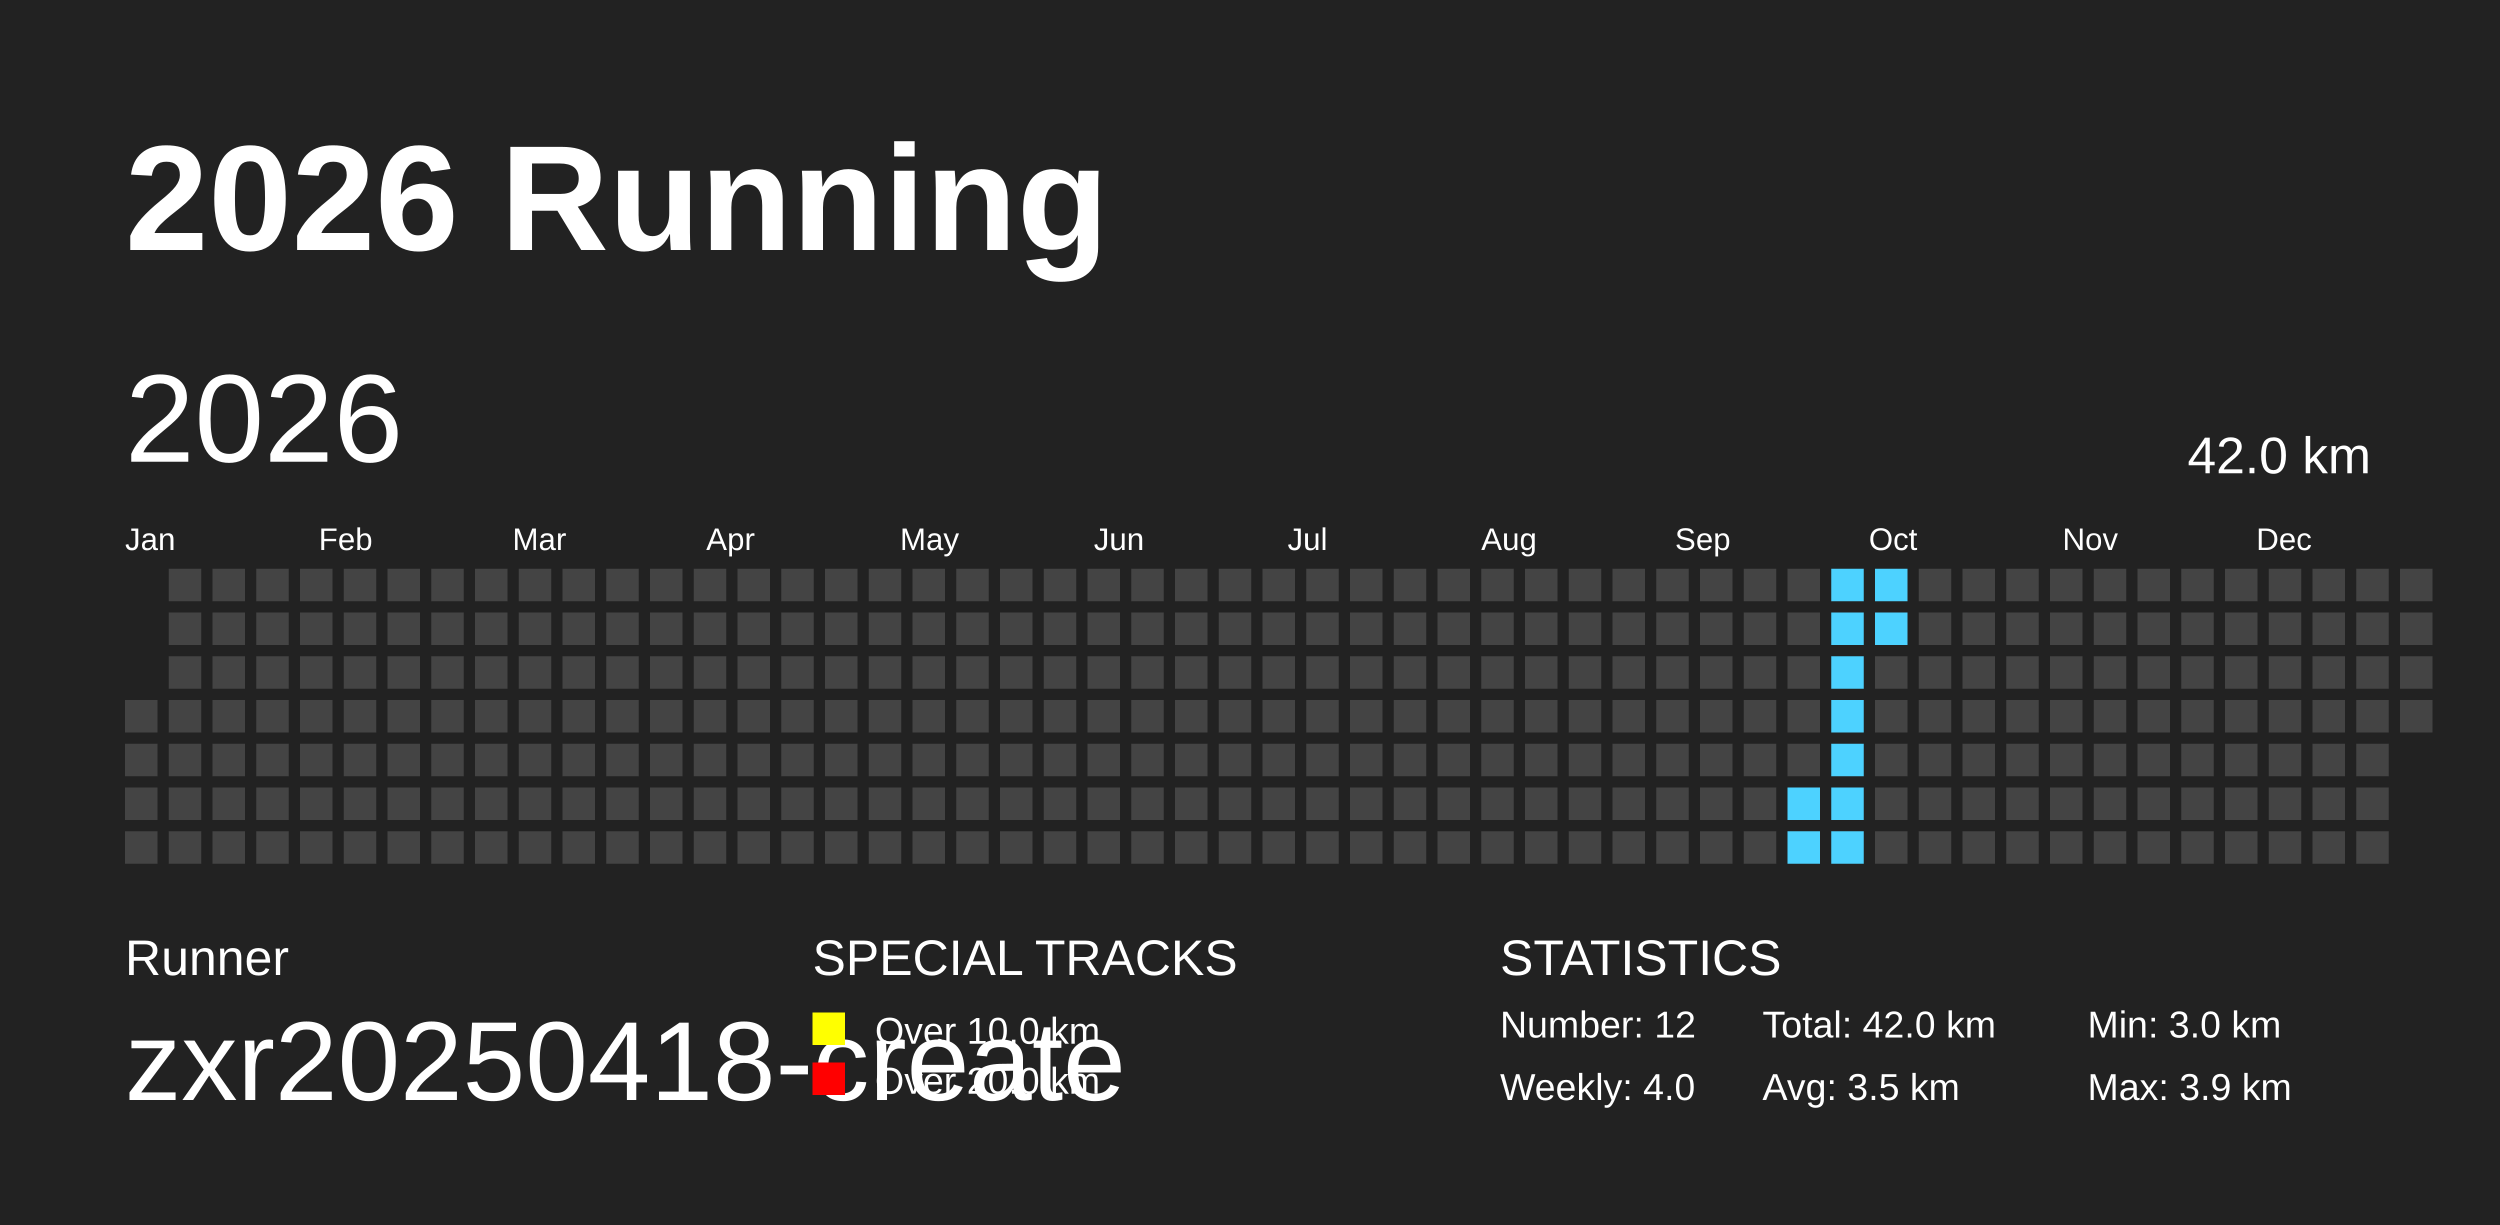
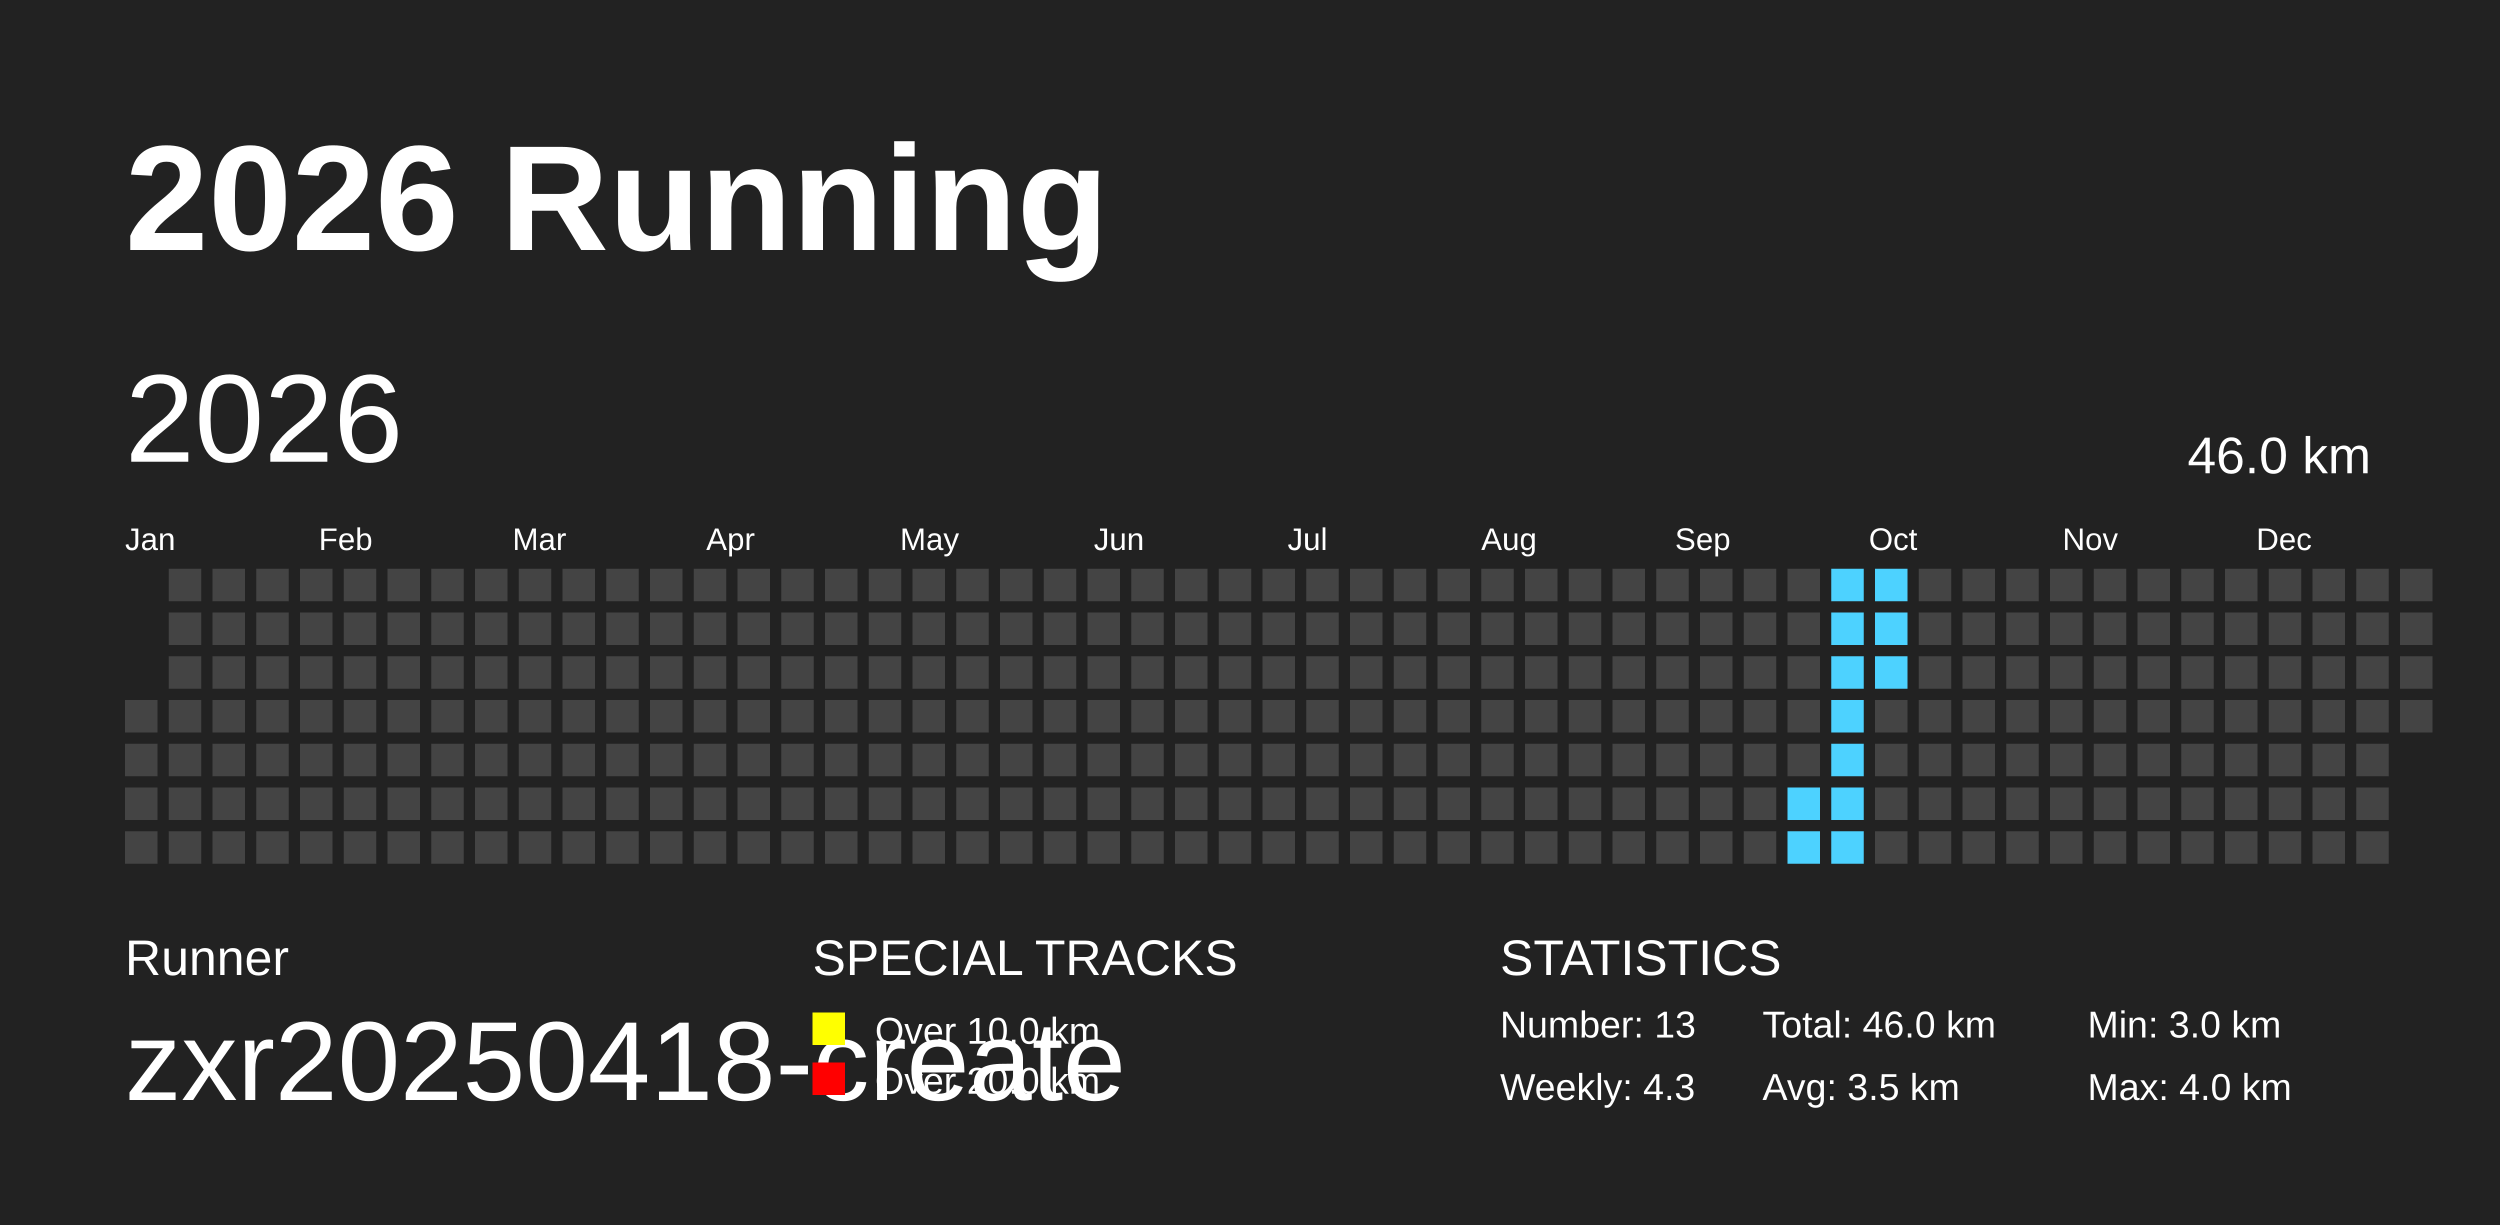
<svg xmlns="http://www.w3.org/2000/svg" baseProfile="full" height="98mm" version="1.1" viewBox="0,0,200,98" width="200mm">
  <defs>
    <pattern height="2" id="indoor-stripe" patternUnits="userSpaceOnUse" width="2">
      <line stroke="white" stroke-opacity="0.45" stroke-width="0.5" x1="0" x2="2" y1="2" y2="0" />
    </pattern>
  </defs>
  <rect fill="#222222" height="98" width="200" x="0" y="0" />
  <text fill="#FFFFFF" style="font-size:12px; font-family:Arial; font-weight:bold;" x="10" y="20">2026 Running</text>
  <text fill="#FFFFFF" style="font-size:4px; font-family:Arial" x="10" y="78">Runner</text>
  <text fill="#FFFFFF" style="font-size:9px; font-family:Arial" x="10" y="88">zxr20250418-create</text>
  <text fill="#FFFFFF" style="font-size:4px; font-family:Arial" x="65" y="78">SPECIAL TRACKS</text>
  <rect fill="yellow" height="2.6" width="2.6" x="65" y="81" />
  <text fill="#FFFFFF" style="font-size:3px; font-family:Arial" x="70" y="83.5">Over 10.0 km</text>
  <rect fill="red" height="2.6" width="2.6" x="65" y="85" />
  <text fill="#FFFFFF" style="font-size:3px; font-family:Arial" x="70" y="87.5">Over 20.0 km</text>
  <text fill="#FFFFFF" style="font-size:4px; font-family:Arial" x="120" y="78">STATISTICS</text>
-   <text fill="#FFFFFF" style="font-size:3px; font-family:Arial" x="120" y="83">Number: 12</text>
-   <text fill="#FFFFFF" style="font-size:3px; font-family:Arial" x="120" y="88">Weekly: 4.0</text>
-   <text fill="#FFFFFF" style="font-size:3px; font-family:Arial" x="141" y="83">Total: 42.0 km</text>
+   <text fill="#FFFFFF" style="font-size:3px; font-family:Arial" x="120" y="83">Number: 13</text>
+   <text fill="#FFFFFF" style="font-size:3px; font-family:Arial" x="120" y="88">Weekly: 4.3</text>
+   <text fill="#FFFFFF" style="font-size:3px; font-family:Arial" x="141" y="83">Total: 46.0 km</text>
  <text fill="#FFFFFF" style="font-size:3px; font-family:Arial" x="141" y="88">Avg: 3.5 km</text>
  <text fill="#FFFFFF" style="font-size:3px; font-family:Arial" x="167" y="83">Min: 3.0 km</text>
-   <text fill="#FFFFFF" style="font-size:3px; font-family:Arial" x="167" y="88">Max: 3.9 km</text>
+   <text fill="#FFFFFF" style="font-size:3px; font-family:Arial" x="167" y="88">Max: 4.0 km</text>
  <text dominant-baseline="hanging" fill="#FFFFFF" style="font-size:10.0px; font-family:Arial;" x="10" y="30">2026</text>
-   <text dominant-baseline="hanging" fill="#FFFFFF" style="font-size:4.125px; font-family:Arial;" x="175" y="35">42.0 km</text>
+   <text dominant-baseline="hanging" fill="#FFFFFF" style="font-size:4.125px; font-family:Arial;" x="175" y="35">46.0 km</text>
  <text fill="#FFFFFF" style="font-size:2.5px; font-family:Arial" x="10.0" y="44">Jan</text>
  <text fill="#FFFFFF" style="font-size:2.5px; font-family:Arial" x="25.5" y="44">Feb</text>
  <text fill="#FFFFFF" style="font-size:2.5px; font-family:Arial" x="41.0" y="44">Mar</text>
  <text fill="#FFFFFF" style="font-size:2.5px; font-family:Arial" x="56.5" y="44">Apr</text>
  <text fill="#FFFFFF" style="font-size:2.5px; font-family:Arial" x="72.0" y="44">May</text>
  <text fill="#FFFFFF" style="font-size:2.5px; font-family:Arial" x="87.5" y="44">Jun</text>
  <text fill="#FFFFFF" style="font-size:2.5px; font-family:Arial" x="103.0" y="44">Jul</text>
  <text fill="#FFFFFF" style="font-size:2.5px; font-family:Arial" x="118.5" y="44">Aug</text>
  <text fill="#FFFFFF" style="font-size:2.5px; font-family:Arial" x="134.0" y="44">Sep</text>
  <text fill="#FFFFFF" style="font-size:2.5px; font-family:Arial" x="149.5" y="44">Oct</text>
  <text fill="#FFFFFF" style="font-size:2.5px; font-family:Arial" x="165.0" y="44">Nov</text>
  <text fill="#FFFFFF" style="font-size:2.5px; font-family:Arial" x="180.5" y="44">Dec</text>
  <rect fill="#444444" height="2.6" width="2.6" x="10.0" y="56.0" />
  <rect fill="#444444" height="2.6" width="2.6" x="10.0" y="59.5" />
  <rect fill="#444444" height="2.6" width="2.6" x="10.0" y="63.0" />
  <rect fill="#444444" height="2.6" width="2.6" x="10.0" y="66.5" />
  <rect fill="#444444" height="2.6" width="2.6" x="13.5" y="45.5" />
  <rect fill="#444444" height="2.6" width="2.6" x="13.5" y="49.0" />
  <rect fill="#444444" height="2.6" width="2.6" x="13.5" y="52.5" />
  <rect fill="#444444" height="2.6" width="2.6" x="13.5" y="56.0" />
  <rect fill="#444444" height="2.6" width="2.6" x="13.5" y="59.5" />
  <rect fill="#444444" height="2.6" width="2.6" x="13.5" y="63.0" />
  <rect fill="#444444" height="2.6" width="2.6" x="13.5" y="66.5" />
  <rect fill="#444444" height="2.6" width="2.6" x="17.0" y="45.5" />
  <rect fill="#444444" height="2.6" width="2.6" x="17.0" y="49.0" />
  <rect fill="#444444" height="2.6" width="2.6" x="17.0" y="52.5" />
  <rect fill="#444444" height="2.6" width="2.6" x="17.0" y="56.0" />
  <rect fill="#444444" height="2.6" width="2.6" x="17.0" y="59.5" />
  <rect fill="#444444" height="2.6" width="2.6" x="17.0" y="63.0" />
  <rect fill="#444444" height="2.6" width="2.6" x="17.0" y="66.5" />
  <rect fill="#444444" height="2.6" width="2.6" x="20.5" y="45.5" />
  <rect fill="#444444" height="2.6" width="2.6" x="20.5" y="49.0" />
  <rect fill="#444444" height="2.6" width="2.6" x="20.5" y="52.5" />
  <rect fill="#444444" height="2.6" width="2.6" x="20.5" y="56.0" />
  <rect fill="#444444" height="2.6" width="2.6" x="20.5" y="59.5" />
  <rect fill="#444444" height="2.6" width="2.6" x="20.5" y="63.0" />
  <rect fill="#444444" height="2.6" width="2.6" x="20.5" y="66.5" />
  <rect fill="#444444" height="2.6" width="2.6" x="24.0" y="45.5" />
  <rect fill="#444444" height="2.6" width="2.6" x="24.0" y="49.0" />
  <rect fill="#444444" height="2.6" width="2.6" x="24.0" y="52.5" />
  <rect fill="#444444" height="2.6" width="2.6" x="24.0" y="56.0" />
  <rect fill="#444444" height="2.6" width="2.6" x="24.0" y="59.5" />
  <rect fill="#444444" height="2.6" width="2.6" x="24.0" y="63.0" />
  <rect fill="#444444" height="2.6" width="2.6" x="24.0" y="66.5" />
  <rect fill="#444444" height="2.6" width="2.6" x="27.5" y="45.5" />
  <rect fill="#444444" height="2.6" width="2.6" x="27.5" y="49.0" />
  <rect fill="#444444" height="2.6" width="2.6" x="27.5" y="52.5" />
  <rect fill="#444444" height="2.6" width="2.6" x="27.5" y="56.0" />
  <rect fill="#444444" height="2.6" width="2.6" x="27.5" y="59.5" />
  <rect fill="#444444" height="2.6" width="2.6" x="27.5" y="63.0" />
  <rect fill="#444444" height="2.6" width="2.6" x="27.5" y="66.5" />
  <rect fill="#444444" height="2.6" width="2.6" x="31.0" y="45.5" />
  <rect fill="#444444" height="2.6" width="2.6" x="31.0" y="49.0" />
  <rect fill="#444444" height="2.6" width="2.6" x="31.0" y="52.5" />
  <rect fill="#444444" height="2.6" width="2.6" x="31.0" y="56.0" />
  <rect fill="#444444" height="2.6" width="2.6" x="31.0" y="59.5" />
  <rect fill="#444444" height="2.6" width="2.6" x="31.0" y="63.0" />
  <rect fill="#444444" height="2.6" width="2.6" x="31.0" y="66.5" />
  <rect fill="#444444" height="2.6" width="2.6" x="34.5" y="45.5" />
  <rect fill="#444444" height="2.6" width="2.6" x="34.5" y="49.0" />
  <rect fill="#444444" height="2.6" width="2.6" x="34.5" y="52.5" />
  <rect fill="#444444" height="2.6" width="2.6" x="34.5" y="56.0" />
  <rect fill="#444444" height="2.6" width="2.6" x="34.5" y="59.5" />
  <rect fill="#444444" height="2.6" width="2.6" x="34.5" y="63.0" />
  <rect fill="#444444" height="2.6" width="2.6" x="34.5" y="66.5" />
  <rect fill="#444444" height="2.6" width="2.6" x="38.0" y="45.5" />
  <rect fill="#444444" height="2.6" width="2.6" x="38.0" y="49.0" />
  <rect fill="#444444" height="2.6" width="2.6" x="38.0" y="52.5" />
  <rect fill="#444444" height="2.6" width="2.6" x="38.0" y="56.0" />
  <rect fill="#444444" height="2.6" width="2.6" x="38.0" y="59.5" />
  <rect fill="#444444" height="2.6" width="2.6" x="38.0" y="63.0" />
  <rect fill="#444444" height="2.6" width="2.6" x="38.0" y="66.5" />
  <rect fill="#444444" height="2.6" width="2.6" x="41.5" y="45.5" />
  <rect fill="#444444" height="2.6" width="2.6" x="41.5" y="49.0" />
  <rect fill="#444444" height="2.6" width="2.6" x="41.5" y="52.5" />
  <rect fill="#444444" height="2.6" width="2.6" x="41.5" y="56.0" />
  <rect fill="#444444" height="2.6" width="2.6" x="41.5" y="59.5" />
  <rect fill="#444444" height="2.6" width="2.6" x="41.5" y="63.0" />
  <rect fill="#444444" height="2.6" width="2.6" x="41.5" y="66.5" />
  <rect fill="#444444" height="2.6" width="2.6" x="45.0" y="45.5" />
  <rect fill="#444444" height="2.6" width="2.6" x="45.0" y="49.0" />
  <rect fill="#444444" height="2.6" width="2.6" x="45.0" y="52.5" />
  <rect fill="#444444" height="2.6" width="2.6" x="45.0" y="56.0" />
  <rect fill="#444444" height="2.6" width="2.6" x="45.0" y="59.5" />
  <rect fill="#444444" height="2.6" width="2.6" x="45.0" y="63.0" />
  <rect fill="#444444" height="2.6" width="2.6" x="45.0" y="66.5" />
  <rect fill="#444444" height="2.6" width="2.6" x="48.5" y="45.5" />
  <rect fill="#444444" height="2.6" width="2.6" x="48.5" y="49.0" />
  <rect fill="#444444" height="2.6" width="2.6" x="48.5" y="52.5" />
  <rect fill="#444444" height="2.6" width="2.6" x="48.5" y="56.0" />
  <rect fill="#444444" height="2.6" width="2.6" x="48.5" y="59.5" />
  <rect fill="#444444" height="2.6" width="2.6" x="48.5" y="63.0" />
  <rect fill="#444444" height="2.6" width="2.6" x="48.5" y="66.5" />
  <rect fill="#444444" height="2.6" width="2.6" x="52.0" y="45.5" />
  <rect fill="#444444" height="2.6" width="2.6" x="52.0" y="49.0" />
  <rect fill="#444444" height="2.6" width="2.6" x="52.0" y="52.5" />
  <rect fill="#444444" height="2.6" width="2.6" x="52.0" y="56.0" />
  <rect fill="#444444" height="2.6" width="2.6" x="52.0" y="59.5" />
  <rect fill="#444444" height="2.6" width="2.6" x="52.0" y="63.0" />
  <rect fill="#444444" height="2.6" width="2.6" x="52.0" y="66.5" />
  <rect fill="#444444" height="2.6" width="2.6" x="55.5" y="45.5" />
  <rect fill="#444444" height="2.6" width="2.6" x="55.5" y="49.0" />
  <rect fill="#444444" height="2.6" width="2.6" x="55.5" y="52.5" />
  <rect fill="#444444" height="2.6" width="2.6" x="55.5" y="56.0" />
  <rect fill="#444444" height="2.6" width="2.6" x="55.5" y="59.5" />
  <rect fill="#444444" height="2.6" width="2.6" x="55.5" y="63.0" />
  <rect fill="#444444" height="2.6" width="2.6" x="55.5" y="66.5" />
  <rect fill="#444444" height="2.6" width="2.6" x="59.0" y="45.5" />
  <rect fill="#444444" height="2.6" width="2.6" x="59.0" y="49.0" />
  <rect fill="#444444" height="2.6" width="2.6" x="59.0" y="52.5" />
  <rect fill="#444444" height="2.6" width="2.6" x="59.0" y="56.0" />
  <rect fill="#444444" height="2.6" width="2.6" x="59.0" y="59.5" />
  <rect fill="#444444" height="2.6" width="2.6" x="59.0" y="63.0" />
  <rect fill="#444444" height="2.6" width="2.6" x="59.0" y="66.5" />
  <rect fill="#444444" height="2.6" width="2.6" x="62.5" y="45.5" />
  <rect fill="#444444" height="2.6" width="2.6" x="62.5" y="49.0" />
  <rect fill="#444444" height="2.6" width="2.6" x="62.5" y="52.5" />
  <rect fill="#444444" height="2.6" width="2.6" x="62.5" y="56.0" />
  <rect fill="#444444" height="2.6" width="2.6" x="62.5" y="59.5" />
  <rect fill="#444444" height="2.6" width="2.6" x="62.5" y="63.0" />
  <rect fill="#444444" height="2.6" width="2.6" x="62.5" y="66.5" />
  <rect fill="#444444" height="2.6" width="2.6" x="66.0" y="45.5" />
  <rect fill="#444444" height="2.6" width="2.6" x="66.0" y="49.0" />
  <rect fill="#444444" height="2.6" width="2.6" x="66.0" y="52.5" />
  <rect fill="#444444" height="2.6" width="2.6" x="66.0" y="56.0" />
  <rect fill="#444444" height="2.6" width="2.6" x="66.0" y="59.5" />
  <rect fill="#444444" height="2.6" width="2.6" x="66.0" y="63.0" />
  <rect fill="#444444" height="2.6" width="2.6" x="66.0" y="66.5" />
  <rect fill="#444444" height="2.6" width="2.6" x="69.5" y="45.5" />
  <rect fill="#444444" height="2.6" width="2.6" x="69.5" y="49.0" />
  <rect fill="#444444" height="2.6" width="2.6" x="69.5" y="52.5" />
  <rect fill="#444444" height="2.6" width="2.6" x="69.5" y="56.0" />
  <rect fill="#444444" height="2.6" width="2.6" x="69.5" y="59.5" />
  <rect fill="#444444" height="2.6" width="2.6" x="69.5" y="63.0" />
  <rect fill="#444444" height="2.6" width="2.6" x="69.5" y="66.5" />
  <rect fill="#444444" height="2.6" width="2.6" x="73.0" y="45.5" />
  <rect fill="#444444" height="2.6" width="2.6" x="73.0" y="49.0" />
  <rect fill="#444444" height="2.6" width="2.6" x="73.0" y="52.5" />
  <rect fill="#444444" height="2.6" width="2.6" x="73.0" y="56.0" />
  <rect fill="#444444" height="2.6" width="2.6" x="73.0" y="59.5" />
  <rect fill="#444444" height="2.6" width="2.6" x="73.0" y="63.0" />
  <rect fill="#444444" height="2.6" width="2.6" x="73.0" y="66.5" />
  <rect fill="#444444" height="2.6" width="2.6" x="76.5" y="45.5" />
  <rect fill="#444444" height="2.6" width="2.6" x="76.5" y="49.0" />
  <rect fill="#444444" height="2.6" width="2.6" x="76.5" y="52.5" />
  <rect fill="#444444" height="2.6" width="2.6" x="76.5" y="56.0" />
  <rect fill="#444444" height="2.6" width="2.6" x="76.5" y="59.5" />
  <rect fill="#444444" height="2.6" width="2.6" x="76.5" y="63.0" />
  <rect fill="#444444" height="2.6" width="2.6" x="76.5" y="66.5" />
  <rect fill="#444444" height="2.6" width="2.6" x="80.0" y="45.5" />
  <rect fill="#444444" height="2.6" width="2.6" x="80.0" y="49.0" />
  <rect fill="#444444" height="2.6" width="2.6" x="80.0" y="52.5" />
  <rect fill="#444444" height="2.6" width="2.6" x="80.0" y="56.0" />
  <rect fill="#444444" height="2.6" width="2.6" x="80.0" y="59.5" />
  <rect fill="#444444" height="2.6" width="2.6" x="80.0" y="63.0" />
  <rect fill="#444444" height="2.6" width="2.6" x="80.0" y="66.5" />
  <rect fill="#444444" height="2.6" width="2.6" x="83.5" y="45.5" />
  <rect fill="#444444" height="2.6" width="2.6" x="83.5" y="49.0" />
  <rect fill="#444444" height="2.6" width="2.6" x="83.5" y="52.5" />
  <rect fill="#444444" height="2.6" width="2.6" x="83.5" y="56.0" />
  <rect fill="#444444" height="2.6" width="2.6" x="83.5" y="59.5" />
  <rect fill="#444444" height="2.6" width="2.6" x="83.5" y="63.0" />
  <rect fill="#444444" height="2.6" width="2.6" x="83.5" y="66.5" />
  <rect fill="#444444" height="2.6" width="2.6" x="87.0" y="45.5" />
  <rect fill="#444444" height="2.6" width="2.6" x="87.0" y="49.0" />
  <rect fill="#444444" height="2.6" width="2.6" x="87.0" y="52.5" />
  <rect fill="#444444" height="2.6" width="2.6" x="87.0" y="56.0" />
  <rect fill="#444444" height="2.6" width="2.6" x="87.0" y="59.5" />
  <rect fill="#444444" height="2.6" width="2.6" x="87.0" y="63.0" />
  <rect fill="#444444" height="2.6" width="2.6" x="87.0" y="66.5" />
  <rect fill="#444444" height="2.6" width="2.6" x="90.5" y="45.5" />
  <rect fill="#444444" height="2.6" width="2.6" x="90.5" y="49.0" />
  <rect fill="#444444" height="2.6" width="2.6" x="90.5" y="52.5" />
  <rect fill="#444444" height="2.6" width="2.6" x="90.5" y="56.0" />
  <rect fill="#444444" height="2.6" width="2.6" x="90.5" y="59.5" />
  <rect fill="#444444" height="2.6" width="2.6" x="90.5" y="63.0" />
  <rect fill="#444444" height="2.6" width="2.6" x="90.5" y="66.5" />
  <rect fill="#444444" height="2.6" width="2.6" x="94.0" y="45.5" />
  <rect fill="#444444" height="2.6" width="2.6" x="94.0" y="49.0" />
  <rect fill="#444444" height="2.6" width="2.6" x="94.0" y="52.5" />
  <rect fill="#444444" height="2.6" width="2.6" x="94.0" y="56.0" />
  <rect fill="#444444" height="2.6" width="2.6" x="94.0" y="59.5" />
  <rect fill="#444444" height="2.6" width="2.6" x="94.0" y="63.0" />
  <rect fill="#444444" height="2.6" width="2.6" x="94.0" y="66.5" />
  <rect fill="#444444" height="2.6" width="2.6" x="97.5" y="45.5" />
  <rect fill="#444444" height="2.6" width="2.6" x="97.5" y="49.0" />
  <rect fill="#444444" height="2.6" width="2.6" x="97.5" y="52.5" />
  <rect fill="#444444" height="2.6" width="2.6" x="97.5" y="56.0" />
  <rect fill="#444444" height="2.6" width="2.6" x="97.5" y="59.5" />
  <rect fill="#444444" height="2.6" width="2.6" x="97.5" y="63.0" />
  <rect fill="#444444" height="2.6" width="2.6" x="97.5" y="66.5" />
  <rect fill="#444444" height="2.6" width="2.6" x="101.0" y="45.5" />
  <rect fill="#444444" height="2.6" width="2.6" x="101.0" y="49.0" />
  <rect fill="#444444" height="2.6" width="2.6" x="101.0" y="52.5" />
  <rect fill="#444444" height="2.6" width="2.6" x="101.0" y="56.0" />
  <rect fill="#444444" height="2.6" width="2.6" x="101.0" y="59.5" />
  <rect fill="#444444" height="2.6" width="2.6" x="101.0" y="63.0" />
  <rect fill="#444444" height="2.6" width="2.6" x="101.0" y="66.5" />
  <rect fill="#444444" height="2.6" width="2.6" x="104.5" y="45.5" />
  <rect fill="#444444" height="2.6" width="2.6" x="104.5" y="49.0" />
  <rect fill="#444444" height="2.6" width="2.6" x="104.5" y="52.5" />
  <rect fill="#444444" height="2.6" width="2.6" x="104.5" y="56.0" />
  <rect fill="#444444" height="2.6" width="2.6" x="104.5" y="59.5" />
  <rect fill="#444444" height="2.6" width="2.6" x="104.5" y="63.0" />
  <rect fill="#444444" height="2.6" width="2.6" x="104.5" y="66.5" />
  <rect fill="#444444" height="2.6" width="2.6" x="108.0" y="45.5" />
  <rect fill="#444444" height="2.6" width="2.6" x="108.0" y="49.0" />
  <rect fill="#444444" height="2.6" width="2.6" x="108.0" y="52.5" />
  <rect fill="#444444" height="2.6" width="2.6" x="108.0" y="56.0" />
  <rect fill="#444444" height="2.6" width="2.6" x="108.0" y="59.5" />
  <rect fill="#444444" height="2.6" width="2.6" x="108.0" y="63.0" />
  <rect fill="#444444" height="2.6" width="2.6" x="108.0" y="66.5" />
  <rect fill="#444444" height="2.6" width="2.6" x="111.5" y="45.5" />
  <rect fill="#444444" height="2.6" width="2.6" x="111.5" y="49.0" />
  <rect fill="#444444" height="2.6" width="2.6" x="111.5" y="52.5" />
  <rect fill="#444444" height="2.6" width="2.6" x="111.5" y="56.0" />
  <rect fill="#444444" height="2.6" width="2.6" x="111.5" y="59.5" />
  <rect fill="#444444" height="2.6" width="2.6" x="111.5" y="63.0" />
  <rect fill="#444444" height="2.6" width="2.6" x="111.5" y="66.5" />
  <rect fill="#444444" height="2.6" width="2.6" x="115.0" y="45.5" />
  <rect fill="#444444" height="2.6" width="2.6" x="115.0" y="49.0" />
  <rect fill="#444444" height="2.6" width="2.6" x="115.0" y="52.5" />
  <rect fill="#444444" height="2.6" width="2.6" x="115.0" y="56.0" />
  <rect fill="#444444" height="2.6" width="2.6" x="115.0" y="59.5" />
  <rect fill="#444444" height="2.6" width="2.6" x="115.0" y="63.0" />
  <rect fill="#444444" height="2.6" width="2.6" x="115.0" y="66.5" />
  <rect fill="#444444" height="2.6" width="2.6" x="118.5" y="45.5" />
  <rect fill="#444444" height="2.6" width="2.6" x="118.5" y="49.0" />
  <rect fill="#444444" height="2.6" width="2.6" x="118.5" y="52.5" />
  <rect fill="#444444" height="2.6" width="2.6" x="118.5" y="56.0" />
  <rect fill="#444444" height="2.6" width="2.6" x="118.5" y="59.5" />
  <rect fill="#444444" height="2.6" width="2.6" x="118.5" y="63.0" />
  <rect fill="#444444" height="2.6" width="2.6" x="118.5" y="66.5" />
  <rect fill="#444444" height="2.6" width="2.6" x="122.0" y="45.5" />
  <rect fill="#444444" height="2.6" width="2.6" x="122.0" y="49.0" />
  <rect fill="#444444" height="2.6" width="2.6" x="122.0" y="52.5" />
  <rect fill="#444444" height="2.6" width="2.6" x="122.0" y="56.0" />
  <rect fill="#444444" height="2.6" width="2.6" x="122.0" y="59.5" />
  <rect fill="#444444" height="2.6" width="2.6" x="122.0" y="63.0" />
  <rect fill="#444444" height="2.6" width="2.6" x="122.0" y="66.5" />
  <rect fill="#444444" height="2.6" width="2.6" x="125.5" y="45.5" />
  <rect fill="#444444" height="2.6" width="2.6" x="125.5" y="49.0" />
  <rect fill="#444444" height="2.6" width="2.6" x="125.5" y="52.5" />
  <rect fill="#444444" height="2.6" width="2.6" x="125.5" y="56.0" />
  <rect fill="#444444" height="2.6" width="2.6" x="125.5" y="59.5" />
  <rect fill="#444444" height="2.6" width="2.6" x="125.5" y="63.0" />
  <rect fill="#444444" height="2.6" width="2.6" x="125.5" y="66.5" />
  <rect fill="#444444" height="2.6" width="2.6" x="129.0" y="45.5" />
  <rect fill="#444444" height="2.6" width="2.6" x="129.0" y="49.0" />
  <rect fill="#444444" height="2.6" width="2.6" x="129.0" y="52.5" />
  <rect fill="#444444" height="2.6" width="2.6" x="129.0" y="56.0" />
  <rect fill="#444444" height="2.6" width="2.6" x="129.0" y="59.5" />
  <rect fill="#444444" height="2.6" width="2.6" x="129.0" y="63.0" />
  <rect fill="#444444" height="2.6" width="2.6" x="129.0" y="66.5" />
  <rect fill="#444444" height="2.6" width="2.6" x="132.5" y="45.5" />
  <rect fill="#444444" height="2.6" width="2.6" x="132.5" y="49.0" />
  <rect fill="#444444" height="2.6" width="2.6" x="132.5" y="52.5" />
  <rect fill="#444444" height="2.6" width="2.6" x="132.5" y="56.0" />
  <rect fill="#444444" height="2.6" width="2.6" x="132.5" y="59.5" />
  <rect fill="#444444" height="2.6" width="2.6" x="132.5" y="63.0" />
  <rect fill="#444444" height="2.6" width="2.6" x="132.5" y="66.5" />
  <rect fill="#444444" height="2.6" width="2.6" x="136.0" y="45.5" />
  <rect fill="#444444" height="2.6" width="2.6" x="136.0" y="49.0" />
  <rect fill="#444444" height="2.6" width="2.6" x="136.0" y="52.5" />
  <rect fill="#444444" height="2.6" width="2.6" x="136.0" y="56.0" />
  <rect fill="#444444" height="2.6" width="2.6" x="136.0" y="59.5" />
  <rect fill="#444444" height="2.6" width="2.6" x="136.0" y="63.0" />
  <rect fill="#444444" height="2.6" width="2.6" x="136.0" y="66.5" />
  <rect fill="#444444" height="2.6" width="2.6" x="139.5" y="45.5" />
  <rect fill="#444444" height="2.6" width="2.6" x="139.5" y="49.0" />
  <rect fill="#444444" height="2.6" width="2.6" x="139.5" y="52.5" />
  <rect fill="#444444" height="2.6" width="2.6" x="139.5" y="56.0" />
  <rect fill="#444444" height="2.6" width="2.6" x="139.5" y="59.5" />
  <rect fill="#444444" height="2.6" width="2.6" x="139.5" y="63.0" />
  <rect fill="#444444" height="2.6" width="2.6" x="139.5" y="66.5" />
  <rect fill="#444444" height="2.6" width="2.6" x="143.0" y="45.5" />
  <rect fill="#444444" height="2.6" width="2.6" x="143.0" y="49.0" />
  <rect fill="#444444" height="2.6" width="2.6" x="143.0" y="52.5" />
  <rect fill="#444444" height="2.6" width="2.6" x="143.0" y="56.0" />
  <rect fill="#444444" height="2.6" width="2.6" x="143.0" y="59.5" />
  <rect fill="#4DD2FF" height="2.6" width="2.6" x="143.0" y="63.0" />
  <rect fill="#4DD2FF" height="2.6" width="2.6" x="143.0" y="66.5" />
  <rect fill="#4DD2FF" height="2.6" width="2.6" x="146.5" y="45.5" />
  <rect fill="#4DD2FF" height="2.6" width="2.6" x="146.5" y="49.0" />
  <rect fill="#4DD2FF" height="2.6" width="2.6" x="146.5" y="52.5" />
  <rect fill="#4DD2FF" height="2.6" width="2.6" x="146.5" y="56.0" />
  <rect fill="#4DD2FF" height="2.6" width="2.6" x="146.5" y="59.5" />
  <rect fill="#4DD2FF" height="2.6" width="2.6" x="146.5" y="63.0" />
  <rect fill="#4DD2FF" height="2.6" width="2.6" x="146.5" y="66.5" />
  <rect fill="#4DD2FF" height="2.6" width="2.6" x="150.0" y="45.5" />
  <rect fill="#4DD2FF" height="2.6" width="2.6" x="150.0" y="49.0" />
-   <rect fill="#444444" height="2.6" width="2.6" x="150.0" y="52.5" />
+   <rect fill="#4DD2FF" height="2.6" width="2.6" x="150.0" y="52.5" />
  <rect fill="#444444" height="2.6" width="2.6" x="150.0" y="56.0" />
  <rect fill="#444444" height="2.6" width="2.6" x="150.0" y="59.5" />
  <rect fill="#444444" height="2.6" width="2.6" x="150.0" y="63.0" />
  <rect fill="#444444" height="2.6" width="2.6" x="150.0" y="66.5" />
  <rect fill="#444444" height="2.6" width="2.6" x="153.5" y="45.5" />
  <rect fill="#444444" height="2.6" width="2.6" x="153.5" y="49.0" />
  <rect fill="#444444" height="2.6" width="2.6" x="153.5" y="52.5" />
  <rect fill="#444444" height="2.6" width="2.6" x="153.5" y="56.0" />
  <rect fill="#444444" height="2.6" width="2.6" x="153.5" y="59.5" />
  <rect fill="#444444" height="2.6" width="2.6" x="153.5" y="63.0" />
  <rect fill="#444444" height="2.6" width="2.6" x="153.5" y="66.5" />
  <rect fill="#444444" height="2.6" width="2.6" x="157.0" y="45.5" />
  <rect fill="#444444" height="2.6" width="2.6" x="157.0" y="49.0" />
  <rect fill="#444444" height="2.6" width="2.6" x="157.0" y="52.5" />
  <rect fill="#444444" height="2.6" width="2.6" x="157.0" y="56.0" />
  <rect fill="#444444" height="2.6" width="2.6" x="157.0" y="59.5" />
  <rect fill="#444444" height="2.6" width="2.6" x="157.0" y="63.0" />
  <rect fill="#444444" height="2.6" width="2.6" x="157.0" y="66.5" />
  <rect fill="#444444" height="2.6" width="2.6" x="160.5" y="45.5" />
  <rect fill="#444444" height="2.6" width="2.6" x="160.5" y="49.0" />
  <rect fill="#444444" height="2.6" width="2.6" x="160.5" y="52.5" />
  <rect fill="#444444" height="2.6" width="2.6" x="160.5" y="56.0" />
  <rect fill="#444444" height="2.6" width="2.6" x="160.5" y="59.5" />
  <rect fill="#444444" height="2.6" width="2.6" x="160.5" y="63.0" />
  <rect fill="#444444" height="2.6" width="2.6" x="160.5" y="66.5" />
  <rect fill="#444444" height="2.6" width="2.6" x="164.0" y="45.5" />
  <rect fill="#444444" height="2.6" width="2.6" x="164.0" y="49.0" />
  <rect fill="#444444" height="2.6" width="2.6" x="164.0" y="52.5" />
  <rect fill="#444444" height="2.6" width="2.6" x="164.0" y="56.0" />
  <rect fill="#444444" height="2.6" width="2.6" x="164.0" y="59.5" />
  <rect fill="#444444" height="2.6" width="2.6" x="164.0" y="63.0" />
  <rect fill="#444444" height="2.6" width="2.6" x="164.0" y="66.5" />
  <rect fill="#444444" height="2.6" width="2.6" x="167.5" y="45.5" />
  <rect fill="#444444" height="2.6" width="2.6" x="167.5" y="49.0" />
  <rect fill="#444444" height="2.6" width="2.6" x="167.5" y="52.5" />
  <rect fill="#444444" height="2.6" width="2.6" x="167.5" y="56.0" />
  <rect fill="#444444" height="2.6" width="2.6" x="167.5" y="59.5" />
  <rect fill="#444444" height="2.6" width="2.6" x="167.5" y="63.0" />
  <rect fill="#444444" height="2.6" width="2.6" x="167.5" y="66.5" />
  <rect fill="#444444" height="2.6" width="2.6" x="171.0" y="45.5" />
  <rect fill="#444444" height="2.6" width="2.6" x="171.0" y="49.0" />
  <rect fill="#444444" height="2.6" width="2.6" x="171.0" y="52.5" />
  <rect fill="#444444" height="2.6" width="2.6" x="171.0" y="56.0" />
  <rect fill="#444444" height="2.6" width="2.6" x="171.0" y="59.5" />
  <rect fill="#444444" height="2.6" width="2.6" x="171.0" y="63.0" />
  <rect fill="#444444" height="2.6" width="2.6" x="171.0" y="66.5" />
  <rect fill="#444444" height="2.6" width="2.6" x="174.5" y="45.5" />
  <rect fill="#444444" height="2.6" width="2.6" x="174.5" y="49.0" />
  <rect fill="#444444" height="2.6" width="2.6" x="174.5" y="52.5" />
  <rect fill="#444444" height="2.6" width="2.6" x="174.5" y="56.0" />
  <rect fill="#444444" height="2.6" width="2.6" x="174.5" y="59.5" />
  <rect fill="#444444" height="2.6" width="2.6" x="174.5" y="63.0" />
  <rect fill="#444444" height="2.6" width="2.6" x="174.5" y="66.5" />
  <rect fill="#444444" height="2.6" width="2.6" x="178.0" y="45.5" />
  <rect fill="#444444" height="2.6" width="2.6" x="178.0" y="49.0" />
  <rect fill="#444444" height="2.6" width="2.6" x="178.0" y="52.5" />
  <rect fill="#444444" height="2.6" width="2.6" x="178.0" y="56.0" />
  <rect fill="#444444" height="2.6" width="2.6" x="178.0" y="59.5" />
  <rect fill="#444444" height="2.6" width="2.6" x="178.0" y="63.0" />
  <rect fill="#444444" height="2.6" width="2.6" x="178.0" y="66.5" />
  <rect fill="#444444" height="2.6" width="2.6" x="181.5" y="45.5" />
  <rect fill="#444444" height="2.6" width="2.6" x="181.5" y="49.0" />
  <rect fill="#444444" height="2.6" width="2.6" x="181.5" y="52.5" />
  <rect fill="#444444" height="2.6" width="2.6" x="181.5" y="56.0" />
  <rect fill="#444444" height="2.6" width="2.6" x="181.5" y="59.5" />
  <rect fill="#444444" height="2.6" width="2.6" x="181.5" y="63.0" />
  <rect fill="#444444" height="2.6" width="2.6" x="181.5" y="66.5" />
  <rect fill="#444444" height="2.6" width="2.6" x="185.0" y="45.5" />
  <rect fill="#444444" height="2.6" width="2.6" x="185.0" y="49.0" />
  <rect fill="#444444" height="2.6" width="2.6" x="185.0" y="52.5" />
  <rect fill="#444444" height="2.6" width="2.6" x="185.0" y="56.0" />
  <rect fill="#444444" height="2.6" width="2.6" x="185.0" y="59.5" />
  <rect fill="#444444" height="2.6" width="2.6" x="185.0" y="63.0" />
  <rect fill="#444444" height="2.6" width="2.6" x="185.0" y="66.5" />
  <rect fill="#444444" height="2.6" width="2.6" x="188.5" y="45.5" />
  <rect fill="#444444" height="2.6" width="2.6" x="188.5" y="49.0" />
  <rect fill="#444444" height="2.6" width="2.6" x="188.5" y="52.5" />
  <rect fill="#444444" height="2.6" width="2.6" x="188.5" y="56.0" />
  <rect fill="#444444" height="2.6" width="2.6" x="188.5" y="59.5" />
  <rect fill="#444444" height="2.6" width="2.6" x="188.5" y="63.0" />
  <rect fill="#444444" height="2.6" width="2.6" x="188.5" y="66.5" />
  <rect fill="#444444" height="2.6" width="2.6" x="192.0" y="45.5" />
  <rect fill="#444444" height="2.6" width="2.6" x="192.0" y="49.0" />
  <rect fill="#444444" height="2.6" width="2.6" x="192.0" y="52.5" />
  <rect fill="#444444" height="2.6" width="2.6" x="192.0" y="56.0" />
</svg>
